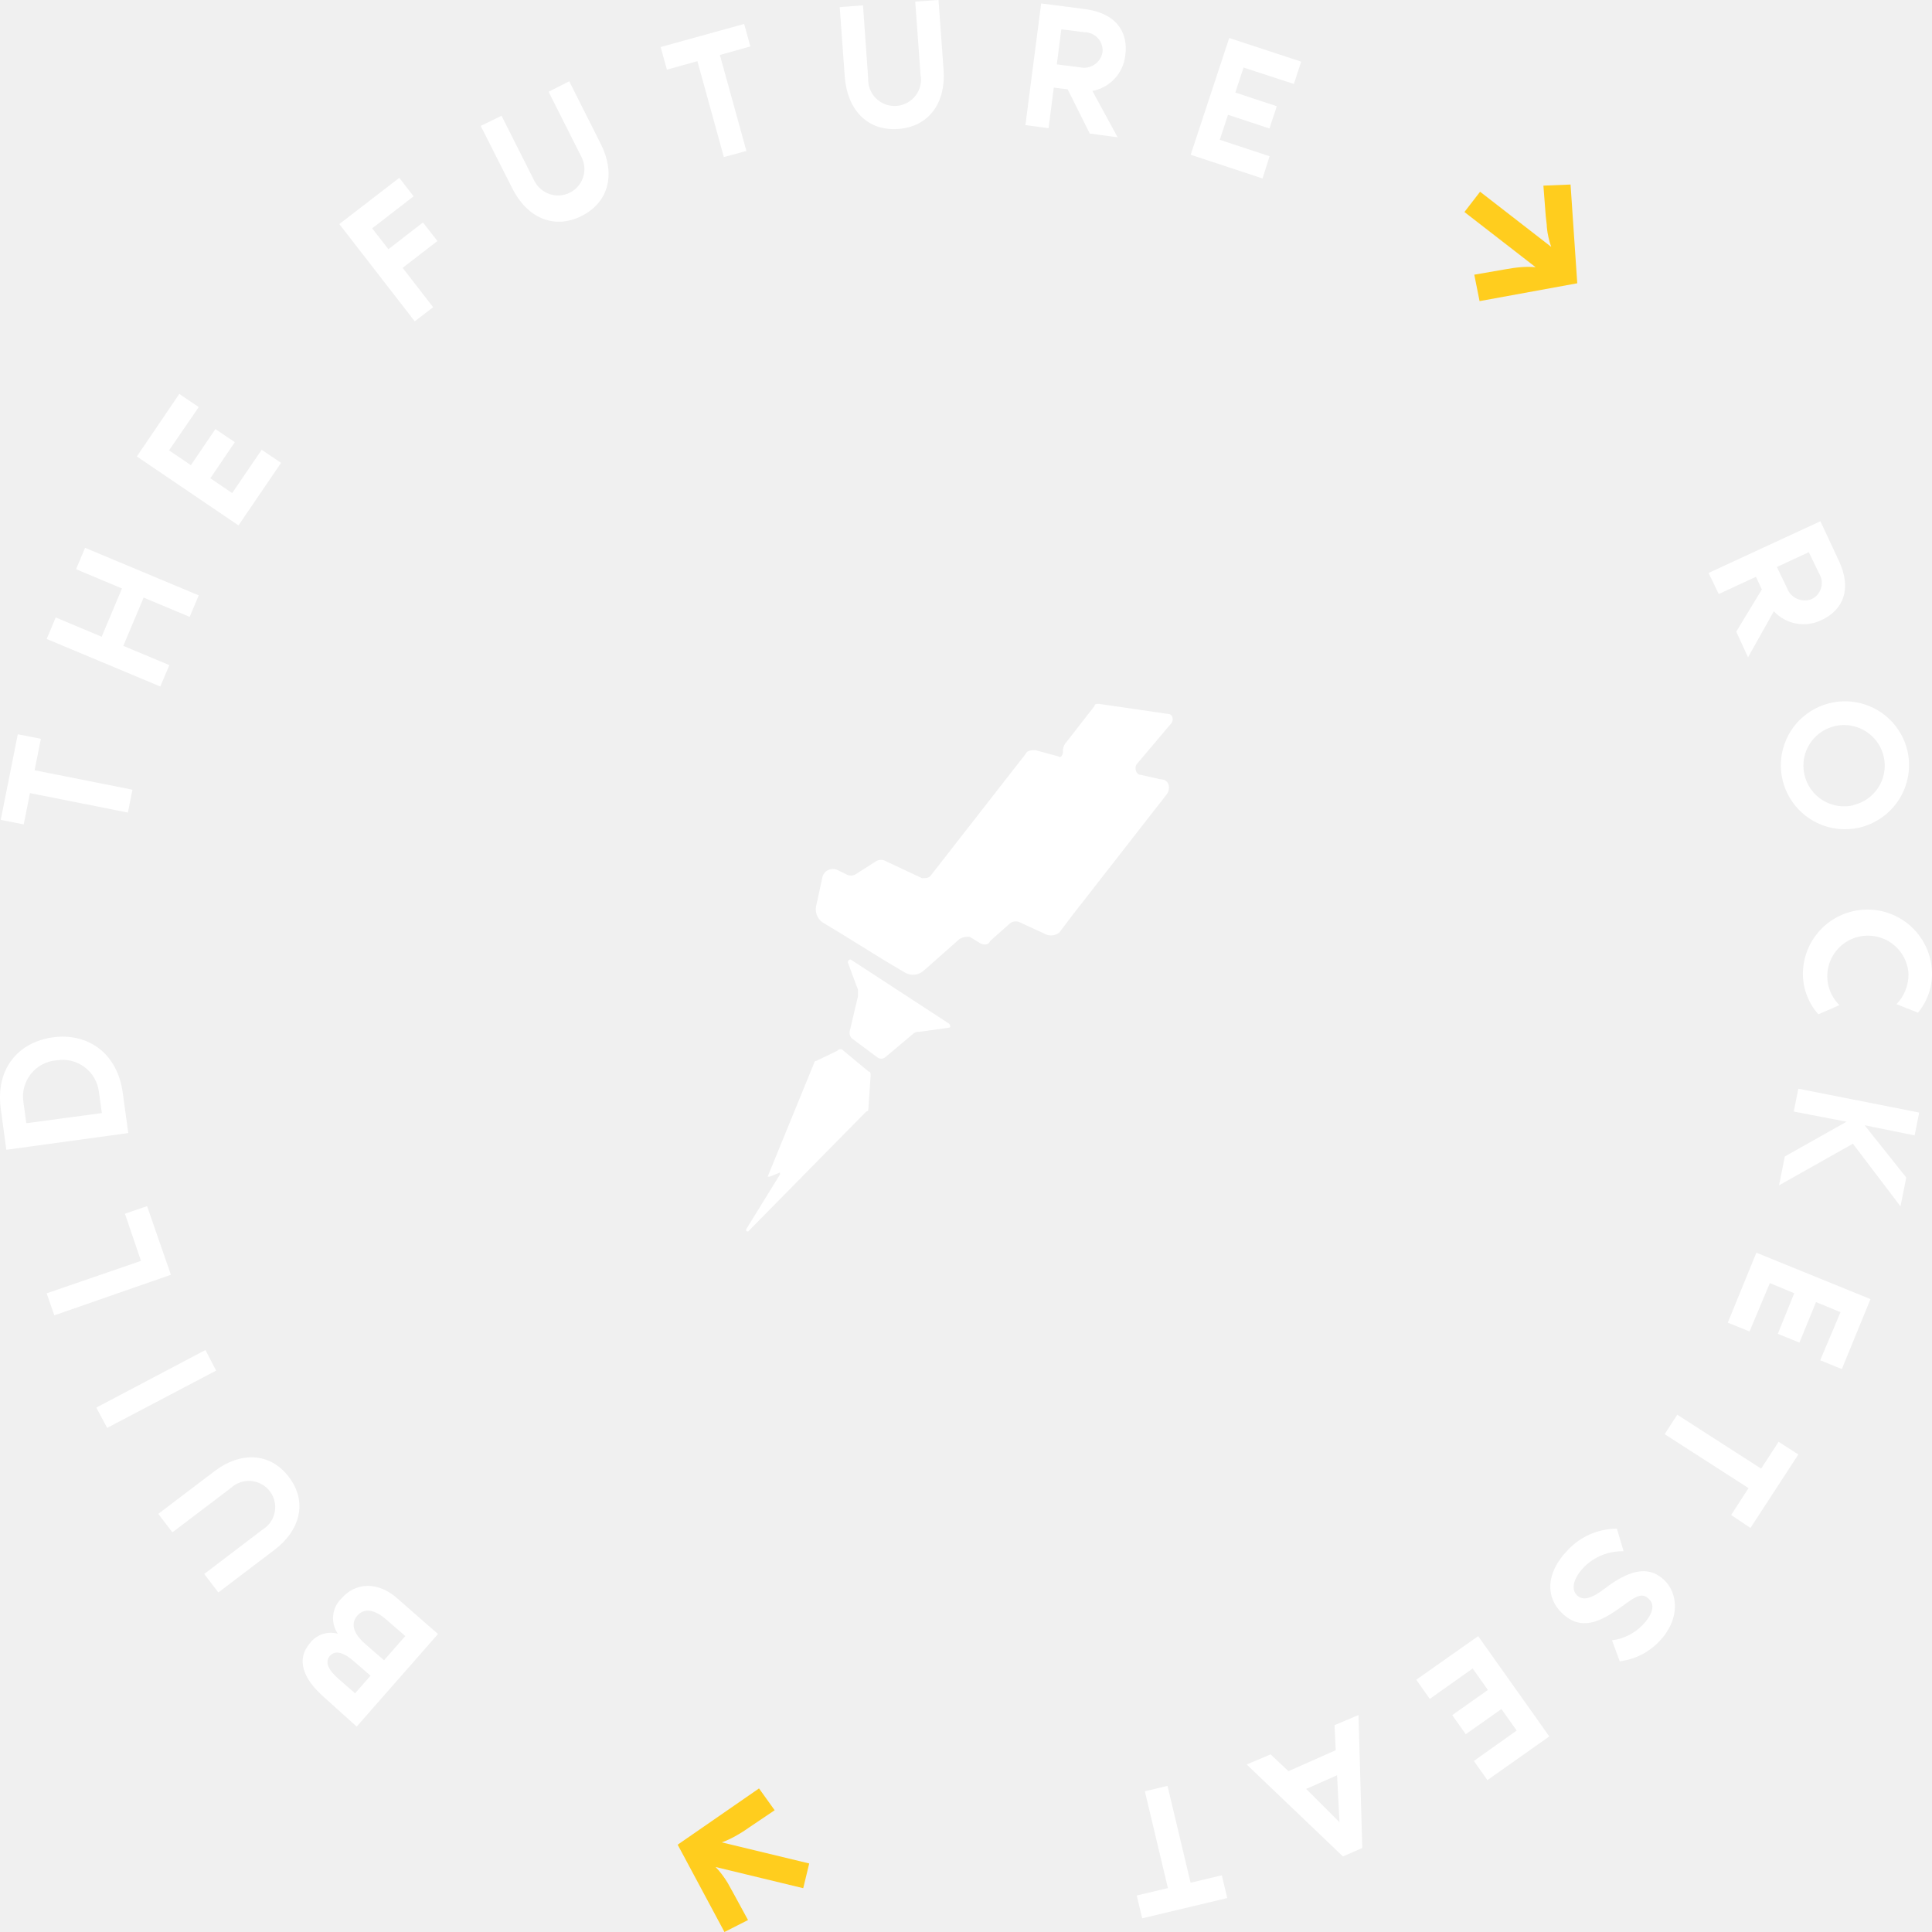
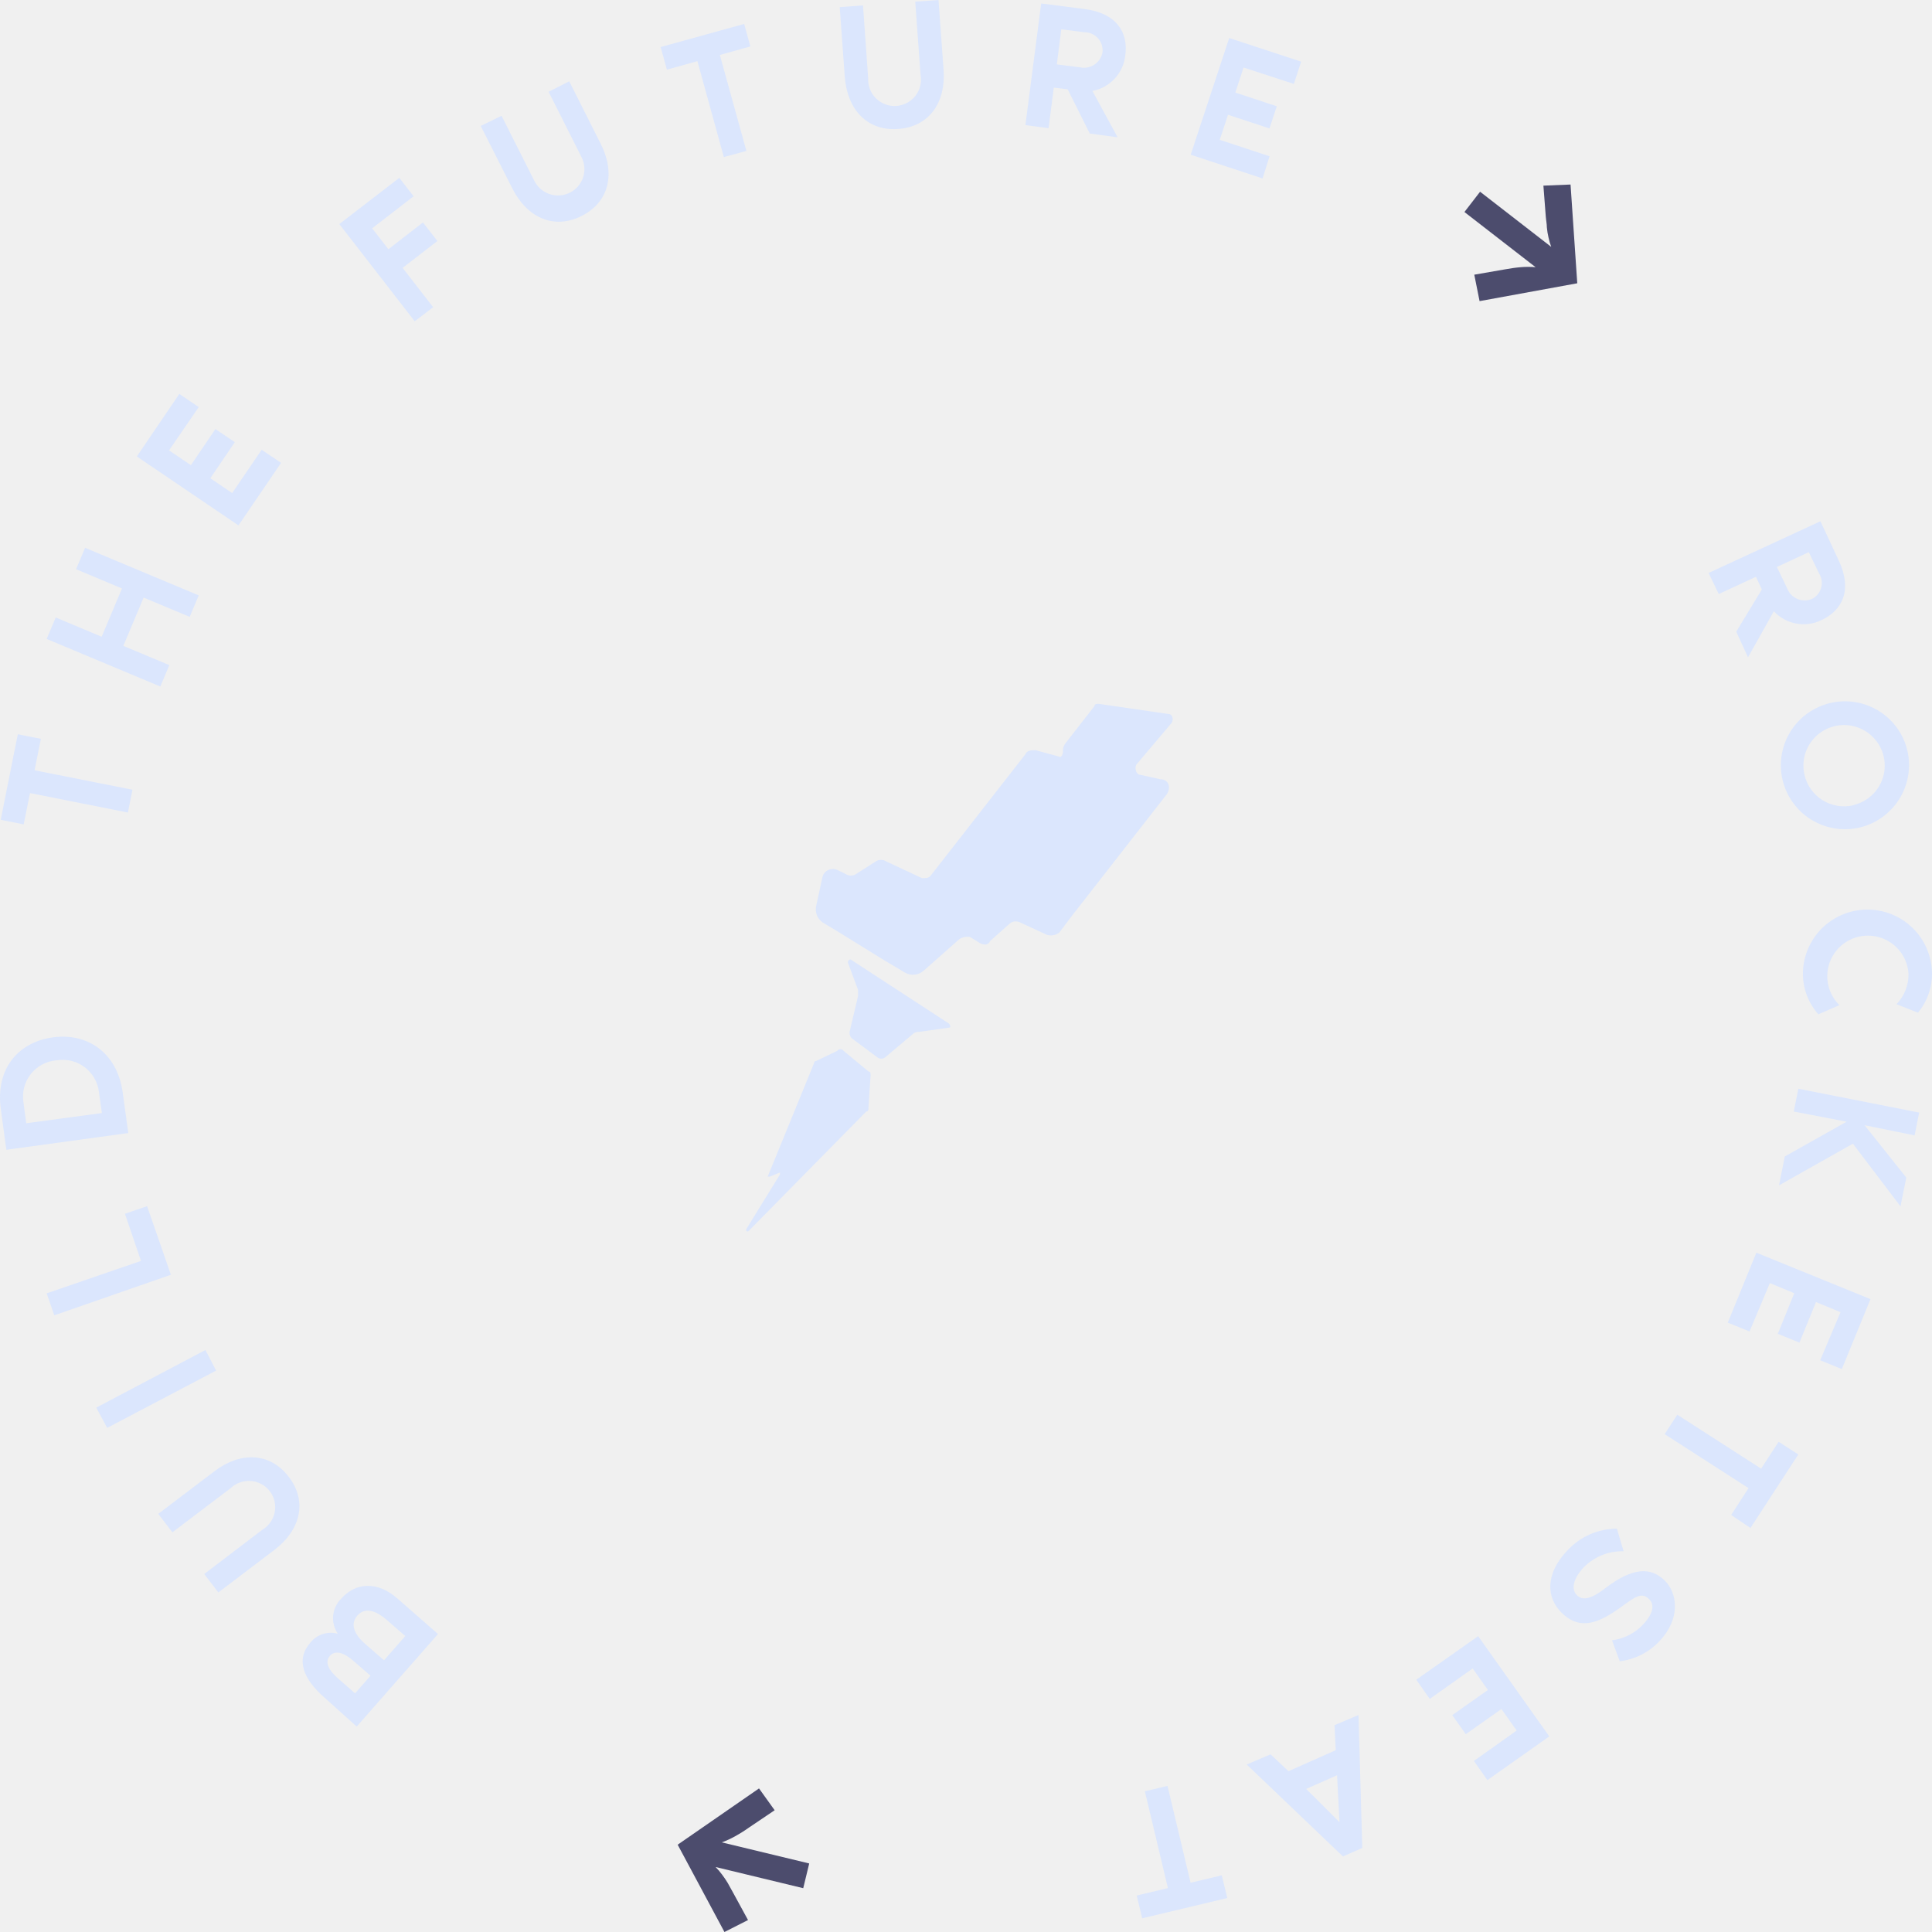
<svg xmlns="http://www.w3.org/2000/svg" width="80" height="80" viewBox="0 0 80 80" fill="none">
-   <path d="M48.382 29.565L45.499 29.145C45.411 29.145 45.322 29.145 45.322 29.233L44.102 30.799C44.032 30.901 44.001 31.025 44.014 31.148C44.014 31.236 43.925 31.412 43.841 31.324L42.877 31.064C42.705 31.064 42.528 31.064 42.456 31.236L38.525 36.274C38.437 36.362 38.348 36.362 38.176 36.362L36.69 35.665C36.627 35.626 36.554 35.605 36.48 35.605C36.405 35.605 36.332 35.626 36.269 35.665L35.444 36.194C35.382 36.235 35.308 36.256 35.234 36.256C35.159 36.256 35.086 36.235 35.023 36.194L34.674 36.022C34.617 35.996 34.555 35.983 34.493 35.982C34.431 35.982 34.369 35.994 34.311 36.019C34.254 36.043 34.202 36.079 34.16 36.124C34.117 36.17 34.084 36.224 34.064 36.282L33.798 37.5C33.767 37.629 33.776 37.765 33.823 37.889C33.87 38.014 33.954 38.121 34.064 38.197L34.762 38.617L36.593 39.75L37.469 40.271C37.592 40.343 37.734 40.374 37.876 40.358C38.018 40.343 38.151 40.283 38.256 40.187L39.737 38.877C39.865 38.805 40.012 38.775 40.158 38.793L40.579 39.053C40.752 39.142 40.928 39.142 41 38.965L41.783 38.268C41.837 38.214 41.905 38.177 41.98 38.161C42.055 38.146 42.133 38.152 42.204 38.18L43.34 38.705C43.428 38.734 43.521 38.74 43.612 38.725C43.703 38.71 43.789 38.673 43.862 38.617L44.388 37.92L48.319 32.882C48.492 32.617 48.403 32.269 48.054 32.269L47.229 32.084C47.052 32.084 46.968 31.824 47.052 31.664L48.45 30.01C48.643 29.834 48.555 29.565 48.382 29.565Z" fill="white" />
-   <path d="M35.28 39.767C35.192 39.679 35.107 39.767 35.107 39.855L35.528 40.985V41.249L35.179 42.727C35.173 42.775 35.178 42.823 35.193 42.869C35.208 42.915 35.234 42.957 35.267 42.992L36.315 43.772C36.364 43.815 36.426 43.838 36.49 43.838C36.554 43.838 36.616 43.815 36.665 43.772L37.801 42.815C37.835 42.782 37.876 42.756 37.922 42.741C37.967 42.726 38.015 42.721 38.062 42.727L39.287 42.555C39.371 42.555 39.371 42.467 39.287 42.379L35.28 39.767Z" fill="white" />
-   <path d="M34.931 43.512C34.916 43.491 34.896 43.474 34.873 43.462C34.851 43.451 34.826 43.445 34.8 43.445C34.775 43.445 34.749 43.451 34.727 43.462C34.704 43.474 34.684 43.491 34.67 43.512L33.794 43.932C33.783 43.932 33.771 43.934 33.761 43.938C33.751 43.943 33.741 43.95 33.733 43.958C33.725 43.966 33.719 43.976 33.715 43.986C33.711 43.997 33.709 44.008 33.71 44.02L31.787 48.722H31.875L32.296 48.55V48.634L30.898 50.901C30.898 50.989 30.898 50.989 30.983 50.989L35.873 46.023C35.962 46.023 35.962 45.934 35.962 45.846L36.05 44.541C36.05 44.452 36.05 44.368 35.962 44.368L34.931 43.512Z" fill="white" />
-   <path d="M29.998 80L28.061 76.385L31.429 74.055L32.077 74.958L31.012 75.676C30.83 75.806 30.64 75.925 30.444 76.033C30.266 76.133 30.08 76.219 29.888 76.289L33.508 77.162L33.26 78.186L29.631 77.309C29.727 77.406 29.815 77.51 29.897 77.62C29.977 77.725 30.052 77.838 30.128 77.96L30.36 78.379L30.974 79.505L29.998 80Z" fill="#FFCD1E" />
-   <path d="M14.139 66.188C14.715 65.528 15.633 65.461 16.453 66.188L18.137 67.661L14.77 71.494L13.431 70.289C12.556 69.525 12.236 68.723 12.851 68.018C12.983 67.852 13.161 67.729 13.363 67.663C13.565 67.598 13.782 67.592 13.987 67.648C13.836 67.426 13.768 67.158 13.796 66.89C13.824 66.623 13.945 66.374 14.139 66.188ZM15.342 69.387L14.66 68.795C14.239 68.421 13.878 68.316 13.659 68.568C13.44 68.82 13.591 69.151 14.025 69.525L14.703 70.117L15.342 69.387ZM14.795 66.901C14.496 67.245 14.656 67.665 15.128 68.077L15.902 68.749L16.782 67.745L16.007 67.073C15.536 66.662 15.098 66.553 14.795 66.901Z" fill="white" />
-   <path d="M6.554 62.686L8.877 60.923C9.946 60.108 11.171 60.125 11.958 61.154C12.745 62.182 12.434 63.366 11.365 64.177L9.041 65.94L8.456 65.176L10.872 63.337C11.003 63.258 11.115 63.152 11.202 63.027C11.289 62.901 11.348 62.76 11.377 62.61C11.405 62.46 11.402 62.306 11.367 62.158C11.332 62.01 11.266 61.871 11.173 61.749C11.081 61.628 10.964 61.528 10.83 61.455C10.696 61.381 10.548 61.337 10.396 61.324C10.244 61.312 10.091 61.331 9.947 61.381C9.802 61.431 9.67 61.511 9.559 61.615L7.139 63.45L6.554 62.686Z" fill="white" />
-   <path d="M8.949 56.754L4.437 59.126L3.987 58.286L8.507 55.901L8.949 56.754Z" fill="white" />
-   <path d="M5.173 50.259L6.091 49.944L7.076 52.786L2.248 54.465L1.933 53.554L5.838 52.211L5.173 50.259Z" fill="white" />
-   <path d="M2.194 42.954C3.591 42.761 4.849 43.562 5.081 45.238L5.312 46.917L0.262 47.61L0.034 45.93C-0.201 44.209 0.8 43.143 2.194 42.954ZM2.324 43.907C2.119 43.925 1.921 43.985 1.74 44.083C1.559 44.181 1.401 44.314 1.274 44.475C1.147 44.637 1.054 44.822 1.002 45.02C0.949 45.218 0.938 45.425 0.969 45.628L1.087 46.51L4.218 46.09L4.096 45.212C4.071 45.009 4.005 44.813 3.902 44.636C3.798 44.459 3.66 44.304 3.495 44.182C3.33 44.06 3.142 43.973 2.942 43.925C2.742 43.878 2.535 43.872 2.333 43.907H2.324Z" fill="white" />
-   <path d="M0.737 30.405L1.693 30.593L1.432 31.895L5.485 32.701L5.296 33.646L1.242 32.84L0.981 34.137L0.03 33.948L0.737 30.405Z" fill="white" />
-   <path d="M3.523 22.684L8.229 24.653L7.854 25.543L5.948 24.745L5.106 26.744L7.013 27.541L6.638 28.427L1.933 26.458L2.307 25.568L4.21 26.366L5.051 24.367L3.149 23.57L3.523 22.684Z" fill="white" />
-   <path d="M7 18.649L7.905 19.262L8.919 17.767L9.723 18.309L8.709 19.804L9.614 20.417L10.835 18.624L11.638 19.166L9.875 21.756L5.666 18.901L7.425 16.311L8.229 16.857L7 18.649Z" fill="white" />
-   <path d="M17.173 13.305L14.05 9.278L16.534 7.364L17.127 8.128L15.41 9.455L16.083 10.32L17.514 9.211L18.112 9.98L16.672 11.092L17.935 12.721L17.173 13.305Z" fill="white" />
-   <path d="M23.571 3.367L24.88 5.966C25.482 7.162 25.242 8.359 24.084 8.942C22.927 9.526 21.816 9.001 21.214 7.801L19.905 5.214L20.768 4.794L22.131 7.498C22.197 7.626 22.286 7.739 22.395 7.832C22.505 7.925 22.631 7.996 22.768 8.04C22.904 8.085 23.049 8.102 23.192 8.09C23.335 8.079 23.474 8.04 23.602 7.975C23.73 7.91 23.844 7.82 23.937 7.711C24.031 7.602 24.102 7.476 24.146 7.34C24.19 7.204 24.207 7.06 24.196 6.917C24.185 6.774 24.145 6.635 24.08 6.507L22.716 3.799L23.571 3.367Z" fill="white" />
-   <path d="M30.814 0.991L31.071 1.923L29.808 2.276L30.907 6.251L29.973 6.503L28.878 2.532L27.616 2.884L27.355 1.948L30.814 0.991Z" fill="white" />
-   <path d="M38.862 0L39.072 2.901C39.169 4.236 38.483 5.248 37.191 5.34C35.899 5.433 35.087 4.53 34.981 3.191L34.771 0.294L35.735 0.223L35.949 3.245C35.942 3.399 35.968 3.553 36.024 3.697C36.081 3.84 36.167 3.97 36.278 4.078C36.389 4.186 36.521 4.269 36.666 4.322C36.812 4.375 36.967 4.397 37.121 4.386C37.275 4.375 37.425 4.331 37.562 4.258C37.698 4.185 37.817 4.084 37.911 3.961C38.005 3.839 38.072 3.698 38.108 3.548C38.143 3.397 38.146 3.241 38.117 3.09L37.898 0.067L38.862 0Z" fill="white" />
-   <path d="M45.125 5.53L44.211 3.699L43.635 3.628L43.42 5.307L42.46 5.181L43.113 0.143L44.91 0.374C46.219 0.542 46.733 1.327 46.594 2.305C46.553 2.662 46.399 2.996 46.155 3.259C45.91 3.522 45.587 3.7 45.234 3.766L46.278 5.685L45.125 5.53ZM43.761 2.666L44.721 2.788C44.822 2.81 44.927 2.812 45.029 2.793C45.131 2.774 45.229 2.734 45.315 2.677C45.402 2.62 45.476 2.546 45.534 2.46C45.592 2.374 45.631 2.277 45.651 2.175C45.664 2.07 45.654 1.963 45.623 1.862C45.592 1.76 45.539 1.667 45.468 1.588C45.398 1.508 45.311 1.445 45.214 1.401C45.117 1.358 45.012 1.335 44.906 1.335L43.946 1.214L43.761 2.666Z" fill="white" />
-   <path d="M51.493 2.796L51.152 3.833L52.869 4.4L52.566 5.319L50.849 4.753L50.508 5.79L52.57 6.47L52.28 7.389L49.304 6.407L50.899 1.574L53.879 2.553L53.576 3.476L51.493 2.796Z" fill="white" />
-   <path d="M65.033 7.641L65.311 11.73L61.266 12.469L61.047 11.374L62.31 11.155C62.541 11.113 62.764 11.08 62.975 11.063C63.178 11.046 63.382 11.046 63.585 11.063L60.639 8.779L61.287 7.939L64.233 10.223C64.186 10.096 64.148 9.966 64.12 9.833C64.087 9.695 64.065 9.554 64.052 9.413C64.052 9.274 64.019 9.115 64.006 8.947L63.909 7.687L65.033 7.641Z" fill="#FFCD1E" />
-   <path d="M71.894 26.156L72.954 24.409L72.71 23.884L71.169 24.598L70.749 23.725L75.379 21.584L76.144 23.221C76.7 24.413 76.309 25.266 75.416 25.681C75.092 25.837 74.726 25.886 74.373 25.819C74.019 25.753 73.696 25.575 73.451 25.312L72.382 27.218L71.894 26.156ZM73.577 23.477L73.998 24.351C74.033 24.448 74.088 24.538 74.159 24.614C74.23 24.69 74.315 24.751 74.41 24.794C74.505 24.837 74.608 24.86 74.712 24.862C74.816 24.865 74.92 24.846 75.016 24.808C75.111 24.762 75.195 24.697 75.263 24.617C75.331 24.536 75.381 24.442 75.409 24.341C75.438 24.24 75.445 24.134 75.43 24.03C75.414 23.926 75.376 23.826 75.32 23.738L74.899 22.864L73.577 23.477Z" fill="white" />
-   <path d="M76.965 34.276C76.453 34.388 75.919 34.346 75.431 34.156C74.942 33.966 74.521 33.636 74.221 33.207C73.92 32.779 73.753 32.271 73.741 31.748C73.729 31.226 73.873 30.711 74.153 30.269C74.434 29.828 74.84 29.479 75.319 29.267C75.798 29.055 76.329 28.989 76.846 29.077C77.363 29.166 77.842 29.405 78.222 29.764C78.603 30.124 78.868 30.588 78.985 31.098C79.14 31.786 79.014 32.508 78.635 33.104C78.256 33.7 77.655 34.121 76.965 34.276ZM76.75 33.335C77.073 33.258 77.367 33.087 77.593 32.845C77.819 32.602 77.968 32.298 78.021 31.971C78.074 31.643 78.029 31.308 77.891 31.006C77.753 30.705 77.529 30.45 77.247 30.276C76.965 30.101 76.637 30.013 76.305 30.023C75.973 30.034 75.651 30.142 75.381 30.335C75.111 30.527 74.903 30.796 74.785 31.105C74.667 31.415 74.644 31.753 74.718 32.076C74.766 32.293 74.858 32.498 74.986 32.68C75.115 32.862 75.279 33.016 75.468 33.134C75.657 33.252 75.868 33.331 76.088 33.367C76.308 33.403 76.533 33.395 76.75 33.344V33.335Z" fill="white" />
-   <path d="M76.17 41.619L75.294 42.001C74.894 41.55 74.668 40.973 74.654 40.372C74.649 40.022 74.713 39.674 74.842 39.348C74.971 39.023 75.163 38.726 75.407 38.474C75.652 38.223 75.943 38.022 76.265 37.883C76.588 37.744 76.934 37.669 77.285 37.664C77.636 37.658 77.985 37.722 78.311 37.851C78.637 37.979 78.935 38.171 79.187 38.415C79.439 38.658 79.641 38.949 79.78 39.271C79.92 39.592 79.994 39.938 80 40.288C80.009 40.888 79.803 41.471 79.419 41.933L78.531 41.581C78.856 41.243 79.035 40.79 79.027 40.321C79.011 40.049 78.928 39.785 78.787 39.552C78.645 39.319 78.448 39.123 78.214 38.983C77.98 38.843 77.715 38.761 77.442 38.746C77.169 38.73 76.896 38.781 76.648 38.895C76.399 39.008 76.182 39.18 76.015 39.396C75.847 39.611 75.736 39.864 75.689 40.133C75.641 40.402 75.661 40.678 75.745 40.937C75.828 41.197 75.974 41.432 76.17 41.623V41.619Z" fill="white" />
-   <path d="M73.665 49.083L73.905 47.887L76.464 46.447L74.276 46.027L74.465 45.082L79.469 46.069L79.28 47.014L77.209 46.594L78.935 48.76L78.695 49.952L76.725 47.358L73.665 49.083Z" fill="white" />
-   <path d="M76.212 54.335L75.197 53.916L74.511 55.595L73.615 55.23L74.296 53.55L73.286 53.13L72.445 55.133L71.544 54.768L72.727 51.871L77.453 53.794L76.266 56.691L75.37 56.325L76.212 54.335Z" fill="white" />
-   <path d="M72.483 63.27L71.683 62.732L72.403 61.62L68.93 59.386L69.452 58.58L72.925 60.813L73.648 59.701L74.465 60.226L72.483 63.27Z" fill="white" />
-   <path d="M64.679 66.796C64.018 66.166 63.976 65.163 64.906 64.198C65.167 63.915 65.483 63.689 65.835 63.534C66.187 63.38 66.567 63.3 66.952 63.299L67.23 64.235C66.928 64.227 66.627 64.279 66.347 64.391C66.066 64.502 65.811 64.669 65.597 64.882C65.134 65.365 65.045 65.814 65.302 66.061C65.559 66.309 65.942 66.171 66.472 65.763C67.63 64.878 68.362 64.899 68.918 65.432C69.473 65.965 69.595 67.027 68.72 67.951C68.286 68.416 67.702 68.714 67.07 68.79L66.75 67.921C67.231 67.861 67.676 67.639 68.013 67.292C68.37 66.922 68.577 66.498 68.282 66.213C67.987 65.927 67.735 66.095 67.137 66.536C66.258 67.17 65.466 67.552 64.679 66.796Z" fill="white" />
-   <path d="M62.802 71.658L62.171 70.768L60.694 71.809L60.134 71.02L61.611 69.978L60.98 69.088L59.204 70.348L58.644 69.554L61.207 67.749L64.153 71.901L61.59 73.711L61.03 72.917L62.802 71.658Z" fill="white" />
-   <path d="M53.353 73.341L55.31 72.472L55.26 71.435L56.253 71.016L56.409 76.52L55.609 76.872L51.623 73.064L52.612 72.644L53.353 73.341ZM54.085 74.076L55.466 75.453L55.365 73.509L54.085 74.076Z" fill="white" />
-   <path d="M47.296 79.433L47.069 78.489L48.361 78.182L47.406 74.173L48.344 73.95L49.3 77.96L50.592 77.653L50.819 78.594L47.296 79.433Z" fill="white" />
+   <path d="M48.382 29.565L45.499 29.145C45.411 29.145 45.322 29.145 45.322 29.233L44.102 30.799C44.032 30.901 44.001 31.025 44.014 31.148C44.014 31.236 43.925 31.412 43.841 31.324L42.877 31.064C42.705 31.064 42.528 31.064 42.456 31.236L38.525 36.274C38.437 36.362 38.348 36.362 38.176 36.362L36.69 35.665C36.627 35.626 36.554 35.605 36.48 35.605C36.405 35.605 36.332 35.626 36.269 35.665L35.444 36.194C35.382 36.235 35.308 36.256 35.234 36.256C35.159 36.256 35.086 36.235 35.023 36.194L34.674 36.022C34.617 35.996 34.555 35.983 34.493 35.982C34.431 35.982 34.369 35.994 34.311 36.019C34.254 36.043 34.202 36.079 34.16 36.124C34.117 36.17 34.084 36.224 34.064 36.282L33.798 37.5C33.767 37.629 33.776 37.765 33.823 37.889C33.87 38.014 33.954 38.121 34.064 38.197L34.762 38.617L36.593 39.75L37.469 40.271C37.592 40.343 37.734 40.374 37.876 40.358C38.018 40.343 38.151 40.283 38.256 40.187L39.737 38.877C39.865 38.805 40.012 38.775 40.158 38.793L40.579 39.053C40.752 39.142 40.928 39.142 41 38.965L41.783 38.268C41.837 38.214 41.905 38.177 41.98 38.161C42.055 38.146 42.133 38.152 42.204 38.18L43.34 38.705C43.428 38.734 43.521 38.74 43.612 38.725C43.703 38.71 43.789 38.673 43.862 38.617L44.388 37.92L48.319 32.882C48.492 32.617 48.403 32.269 48.054 32.269L47.229 32.084C47.052 32.084 46.968 31.824 47.052 31.664L48.45 30.01C48.643 29.834 48.555 29.565 48.382 29.565Z" fill="#DBE6FD" />
+   <path d="M35.28 39.767C35.192 39.679 35.108 39.767 35.108 39.855L35.529 40.985V41.249L35.179 42.727C35.173 42.775 35.178 42.823 35.193 42.869C35.209 42.915 35.234 42.957 35.268 42.992L36.316 43.772C36.364 43.815 36.426 43.838 36.49 43.838C36.554 43.838 36.617 43.815 36.665 43.772L37.801 42.815C37.835 42.782 37.877 42.756 37.922 42.741C37.967 42.726 38.015 42.721 38.062 42.727L39.287 42.555C39.371 42.555 39.371 42.467 39.287 42.379L35.28 39.767Z" fill="#DBE6FD" />
+   <path d="M34.931 43.512C34.916 43.491 34.896 43.474 34.873 43.462C34.851 43.451 34.826 43.445 34.8 43.445C34.775 43.445 34.749 43.451 34.727 43.462C34.704 43.474 34.684 43.491 34.67 43.512L33.794 43.932C33.783 43.932 33.771 43.934 33.761 43.938C33.751 43.943 33.741 43.95 33.733 43.958C33.725 43.966 33.719 43.976 33.715 43.986C33.711 43.997 33.709 44.008 33.71 44.02L31.787 48.722H31.875L32.296 48.55V48.634L30.898 50.901C30.898 50.989 30.898 50.989 30.983 50.989L35.873 46.023C35.962 46.023 35.962 45.934 35.962 45.846L36.05 44.541C36.05 44.452 36.05 44.368 35.962 44.368L34.931 43.512Z" fill="#DBE6FD" />
+   <path d="M29.998 80L28.061 76.385L31.429 74.055L32.077 74.958L31.012 75.676C30.83 75.806 30.64 75.925 30.444 76.033C30.266 76.133 30.08 76.219 29.888 76.289L33.508 77.162L33.26 78.186L29.631 77.309C29.727 77.406 29.815 77.51 29.897 77.62C29.977 77.725 30.052 77.838 30.128 77.96L30.36 78.379L30.974 79.505L29.998 80Z" fill="#4C4C6D" />
+   <path d="M14.139 66.188C14.715 65.528 15.633 65.461 16.453 66.188L18.137 67.661L14.77 71.494L13.431 70.289C12.556 69.525 12.236 68.723 12.851 68.018C12.983 67.852 13.161 67.729 13.363 67.663C13.565 67.598 13.782 67.592 13.987 67.648C13.836 67.426 13.768 67.158 13.796 66.89C13.824 66.623 13.945 66.374 14.139 66.188ZM15.342 69.387L14.66 68.795C14.239 68.421 13.878 68.316 13.659 68.568C13.44 68.82 13.591 69.151 14.025 69.525L14.703 70.117L15.342 69.387ZM14.795 66.901C14.496 67.245 14.656 67.665 15.128 68.077L15.902 68.749L16.782 67.745L16.007 67.073C15.536 66.662 15.098 66.553 14.795 66.901Z" fill="#DBE6FD" />
+   <path d="M6.554 62.686L8.877 60.923C9.946 60.108 11.171 60.125 11.958 61.154C12.745 62.182 12.434 63.366 11.365 64.177L9.041 65.94L8.456 65.176L10.872 63.337C11.003 63.258 11.115 63.152 11.202 63.027C11.289 62.901 11.348 62.76 11.377 62.61C11.405 62.46 11.402 62.306 11.367 62.158C11.332 62.01 11.266 61.871 11.173 61.749C11.081 61.628 10.964 61.528 10.83 61.455C10.696 61.381 10.548 61.337 10.396 61.324C10.244 61.312 10.091 61.331 9.947 61.381C9.802 61.431 9.67 61.511 9.559 61.615L7.139 63.45L6.554 62.686Z" fill="#DBE6FD" />
+   <path d="M8.949 56.754L4.437 59.126L3.987 58.286L8.507 55.901L8.949 56.754Z" fill="#DBE6FD" />
+   <path d="M5.173 50.259L6.091 49.944L7.076 52.786L2.248 54.465L1.933 53.554L5.838 52.211L5.173 50.259Z" fill="#DBE6FD" />
+   <path d="M2.194 42.954C3.591 42.761 4.849 43.562 5.081 45.238L5.312 46.917L0.262 47.61L0.034 45.93C-0.201 44.209 0.8 43.143 2.194 42.954ZM2.324 43.907C2.119 43.925 1.921 43.985 1.74 44.083C1.559 44.181 1.401 44.314 1.274 44.475C1.147 44.637 1.054 44.822 1.002 45.02C0.949 45.218 0.938 45.425 0.969 45.628L1.087 46.51L4.218 46.09L4.096 45.212C4.071 45.009 4.005 44.813 3.902 44.636C3.798 44.459 3.66 44.304 3.495 44.182C3.33 44.06 3.142 43.973 2.942 43.925C2.742 43.878 2.535 43.872 2.333 43.907H2.324Z" fill="#DBE6FD" />
+   <path d="M0.737 30.405L1.693 30.593L1.432 31.895L5.485 32.701L5.296 33.646L1.242 32.84L0.981 34.137L0.03 33.948L0.737 30.405Z" fill="#DBE6FD" />
+   <path d="M3.524 22.684L8.229 24.653L7.855 25.543L5.948 24.745L5.106 26.744L7.013 27.541L6.638 28.427L1.933 26.458L2.307 25.568L4.21 26.366L5.051 24.367L3.149 23.57L3.524 22.684Z" fill="#DBE6FD" />
+   <path d="M7 18.649L7.905 19.262L8.92 17.767L9.723 18.309L8.709 19.804L9.614 20.417L10.835 18.624L11.639 19.166L9.875 21.756L5.666 18.901L7.425 16.311L8.229 16.857L7 18.649Z" fill="#DBE6FD" />
+   <path d="M17.173 13.305L14.05 9.278L16.534 7.364L17.127 8.128L15.41 9.455L16.083 10.32L17.514 9.211L18.112 9.98L16.672 11.092L17.935 12.721L17.173 13.305Z" fill="#DBE6FD" />
+   <path d="M23.571 3.367L24.88 5.966C25.482 7.162 25.242 8.359 24.084 8.942C22.927 9.526 21.816 9.001 21.214 7.801L19.905 5.214L20.768 4.794L22.131 7.498C22.197 7.626 22.286 7.739 22.395 7.832C22.505 7.925 22.631 7.996 22.768 8.04C22.904 8.085 23.049 8.102 23.192 8.09C23.335 8.079 23.474 8.04 23.602 7.975C23.73 7.91 23.844 7.82 23.937 7.711C24.031 7.602 24.102 7.476 24.146 7.34C24.19 7.204 24.207 7.06 24.196 6.917C24.185 6.774 24.145 6.635 24.08 6.507L22.716 3.799L23.571 3.367Z" fill="#DBE6FD" />
+   <path d="M30.814 0.991L31.071 1.923L29.808 2.276L30.907 6.251L29.972 6.503L28.878 2.532L27.615 2.884L27.355 1.948L30.814 0.991Z" fill="#DBE6FD" />
+   <path d="M38.862 0L39.072 2.901C39.169 4.236 38.483 5.248 37.191 5.34C35.899 5.433 35.086 4.53 34.981 3.191L34.771 0.294L35.735 0.223L35.949 3.245C35.942 3.399 35.968 3.553 36.024 3.697C36.081 3.84 36.167 3.97 36.278 4.078C36.389 4.186 36.521 4.269 36.666 4.322C36.812 4.375 36.967 4.397 37.121 4.386C37.275 4.375 37.425 4.331 37.561 4.258C37.697 4.185 37.817 4.084 37.911 3.961C38.005 3.839 38.072 3.698 38.107 3.548C38.143 3.397 38.146 3.241 38.117 3.09L37.898 0.067L38.862 0Z" fill="#DBE6FD" />
+   <path d="M45.125 5.53L44.211 3.699L43.635 3.628L43.42 5.307L42.46 5.181L43.113 0.143L44.91 0.374C46.219 0.542 46.733 1.327 46.594 2.305C46.553 2.662 46.399 2.996 46.155 3.259C45.91 3.522 45.587 3.7 45.234 3.766L46.278 5.685L45.125 5.53ZM43.761 2.666L44.721 2.788C44.822 2.81 44.927 2.812 45.029 2.793C45.131 2.774 45.229 2.734 45.315 2.677C45.402 2.62 45.476 2.546 45.534 2.46C45.592 2.374 45.631 2.277 45.651 2.175C45.664 2.07 45.654 1.963 45.623 1.862C45.592 1.76 45.539 1.667 45.468 1.588C45.398 1.508 45.311 1.445 45.214 1.401C45.117 1.358 45.012 1.335 44.906 1.335L43.946 1.214L43.761 2.666Z" fill="#DBE6FD" />
+   <path d="M51.493 2.796L51.152 3.833L52.869 4.4L52.566 5.319L50.849 4.753L50.508 5.79L52.57 6.47L52.28 7.389L49.304 6.407L50.899 1.574L53.879 2.553L53.576 3.476L51.493 2.796Z" fill="#DBE6FD" />
+   <path d="M65.033 7.641L65.311 11.73L61.266 12.469L61.047 11.374L62.31 11.155C62.541 11.113 62.764 11.08 62.975 11.063C63.178 11.046 63.382 11.046 63.585 11.063L60.639 8.779L61.287 7.939L64.233 10.223C64.186 10.096 64.148 9.966 64.12 9.833C64.087 9.695 64.065 9.554 64.052 9.413C64.052 9.274 64.018 9.115 64.006 8.947L63.909 7.687L65.033 7.641Z" fill="#4C4C6D" />
+   <path d="M71.894 26.156L72.954 24.409L72.71 23.884L71.17 24.598L70.749 23.725L75.379 21.584L76.145 23.221C76.7 24.413 76.309 25.266 75.416 25.681C75.092 25.837 74.727 25.886 74.373 25.819C74.019 25.753 73.696 25.575 73.451 25.312L72.382 27.218L71.894 26.156ZM73.577 23.477L73.998 24.351C74.034 24.448 74.088 24.538 74.159 24.614C74.23 24.69 74.315 24.751 74.41 24.794C74.505 24.837 74.608 24.86 74.712 24.862C74.816 24.865 74.92 24.846 75.017 24.808C75.112 24.762 75.196 24.697 75.263 24.617C75.331 24.536 75.381 24.442 75.41 24.341C75.438 24.24 75.445 24.134 75.43 24.03C75.414 23.926 75.377 23.826 75.32 23.738L74.899 22.864L73.577 23.477Z" fill="#DBE6FD" />
+   <path d="M76.965 34.276C76.453 34.388 75.919 34.346 75.431 34.156C74.942 33.966 74.521 33.636 74.221 33.207C73.92 32.779 73.753 32.271 73.741 31.748C73.729 31.226 73.873 30.711 74.153 30.269C74.434 29.828 74.84 29.479 75.319 29.267C75.798 29.055 76.329 28.989 76.846 29.077C77.363 29.166 77.842 29.405 78.222 29.764C78.603 30.124 78.868 30.588 78.985 31.098C79.14 31.786 79.014 32.508 78.635 33.104C78.256 33.7 77.655 34.121 76.965 34.276V34.276ZM76.75 33.335C77.073 33.258 77.367 33.087 77.593 32.845C77.819 32.602 77.968 32.298 78.021 31.971C78.074 31.643 78.029 31.308 77.891 31.006C77.753 30.705 77.529 30.45 77.247 30.276C76.965 30.101 76.637 30.013 76.305 30.023C75.973 30.034 75.651 30.142 75.381 30.335C75.111 30.527 74.903 30.796 74.785 31.105C74.667 31.415 74.644 31.753 74.718 32.076C74.766 32.293 74.858 32.498 74.986 32.68C75.115 32.862 75.279 33.016 75.468 33.134C75.657 33.252 75.868 33.331 76.088 33.367C76.308 33.403 76.533 33.395 76.75 33.344V33.335Z" fill="#DBE6FD" />
+   <path d="M76.17 41.619L75.294 42.001C74.894 41.55 74.668 40.973 74.654 40.372C74.649 40.022 74.713 39.674 74.842 39.348C74.971 39.023 75.163 38.726 75.407 38.474C75.652 38.223 75.943 38.022 76.265 37.883C76.588 37.744 76.934 37.669 77.285 37.664C77.636 37.658 77.985 37.722 78.311 37.851C78.637 37.979 78.935 38.171 79.187 38.415C79.439 38.658 79.641 38.949 79.78 39.271C79.92 39.592 79.994 39.938 80 40.288C80.009 40.888 79.803 41.471 79.419 41.933L78.531 41.581C78.856 41.243 79.035 40.79 79.027 40.321C79.011 40.049 78.928 39.785 78.787 39.552C78.645 39.319 78.448 39.123 78.214 38.983C77.98 38.843 77.715 38.761 77.442 38.746C77.169 38.73 76.896 38.781 76.648 38.895C76.399 39.008 76.182 39.18 76.015 39.396C75.847 39.611 75.736 39.864 75.689 40.133C75.641 40.402 75.661 40.678 75.745 40.937C75.828 41.197 75.974 41.432 76.17 41.623V41.619Z" fill="#DBE6FD" />
+   <path d="M73.665 49.083L73.905 47.887L76.464 46.447L74.276 46.027L74.465 45.082L79.469 46.069L79.28 47.014L77.209 46.594L78.935 48.76L78.695 49.952L76.725 47.358L73.665 49.083Z" fill="#DBE6FD" />
+   <path d="M76.212 54.335L75.197 53.916L74.511 55.595L73.615 55.23L74.297 53.55L73.286 53.13L72.445 55.133L71.544 54.768L72.727 51.871L77.453 53.794L76.266 56.691L75.37 56.325L76.212 54.335Z" fill="#DBE6FD" />
+   <path d="M72.483 63.27L71.683 62.732L72.403 61.62L68.93 59.386L69.452 58.58L72.925 60.813L73.649 59.701L74.465 60.226L72.483 63.27Z" fill="#DBE6FD" />
+   <path d="M64.679 66.796C64.018 66.166 63.976 65.163 64.906 64.198C65.166 63.915 65.483 63.689 65.835 63.534C66.187 63.38 66.567 63.3 66.952 63.299L67.23 64.235C66.928 64.227 66.627 64.279 66.346 64.391C66.066 64.502 65.811 64.669 65.597 64.882C65.134 65.365 65.045 65.814 65.302 66.061C65.559 66.309 65.942 66.171 66.472 65.763C67.63 64.878 68.362 64.899 68.918 65.432C69.473 65.965 69.595 67.027 68.72 67.951C68.286 68.416 67.702 68.714 67.07 68.79L66.75 67.921C67.23 67.861 67.676 67.639 68.013 67.292C68.37 66.922 68.577 66.498 68.282 66.213C67.987 65.927 67.735 66.095 67.137 66.536C66.257 67.17 65.466 67.552 64.679 66.796Z" fill="#DBE6FD" />
+   <path d="M62.802 71.658L62.171 70.768L60.694 71.809L60.134 71.02L61.611 69.978L60.98 69.088L59.204 70.348L58.644 69.554L61.207 67.749L64.153 71.901L61.59 73.711L61.03 72.917L62.802 71.658Z" fill="#DBE6FD" />
+   <path d="M53.353 73.341L55.31 72.472L55.26 71.435L56.253 71.016L56.409 76.52L55.609 76.872L51.623 73.064L52.612 72.644L53.353 73.341ZM54.086 74.076L55.466 75.453L55.365 73.509L54.086 74.076Z" fill="#DBE6FD" />
+   <path d="M47.296 79.433L47.069 78.489L48.361 78.182L47.406 74.173L48.344 73.95L49.3 77.96L50.592 77.653L50.819 78.594L47.296 79.433Z" fill="#DBE6FD" />
</svg>
